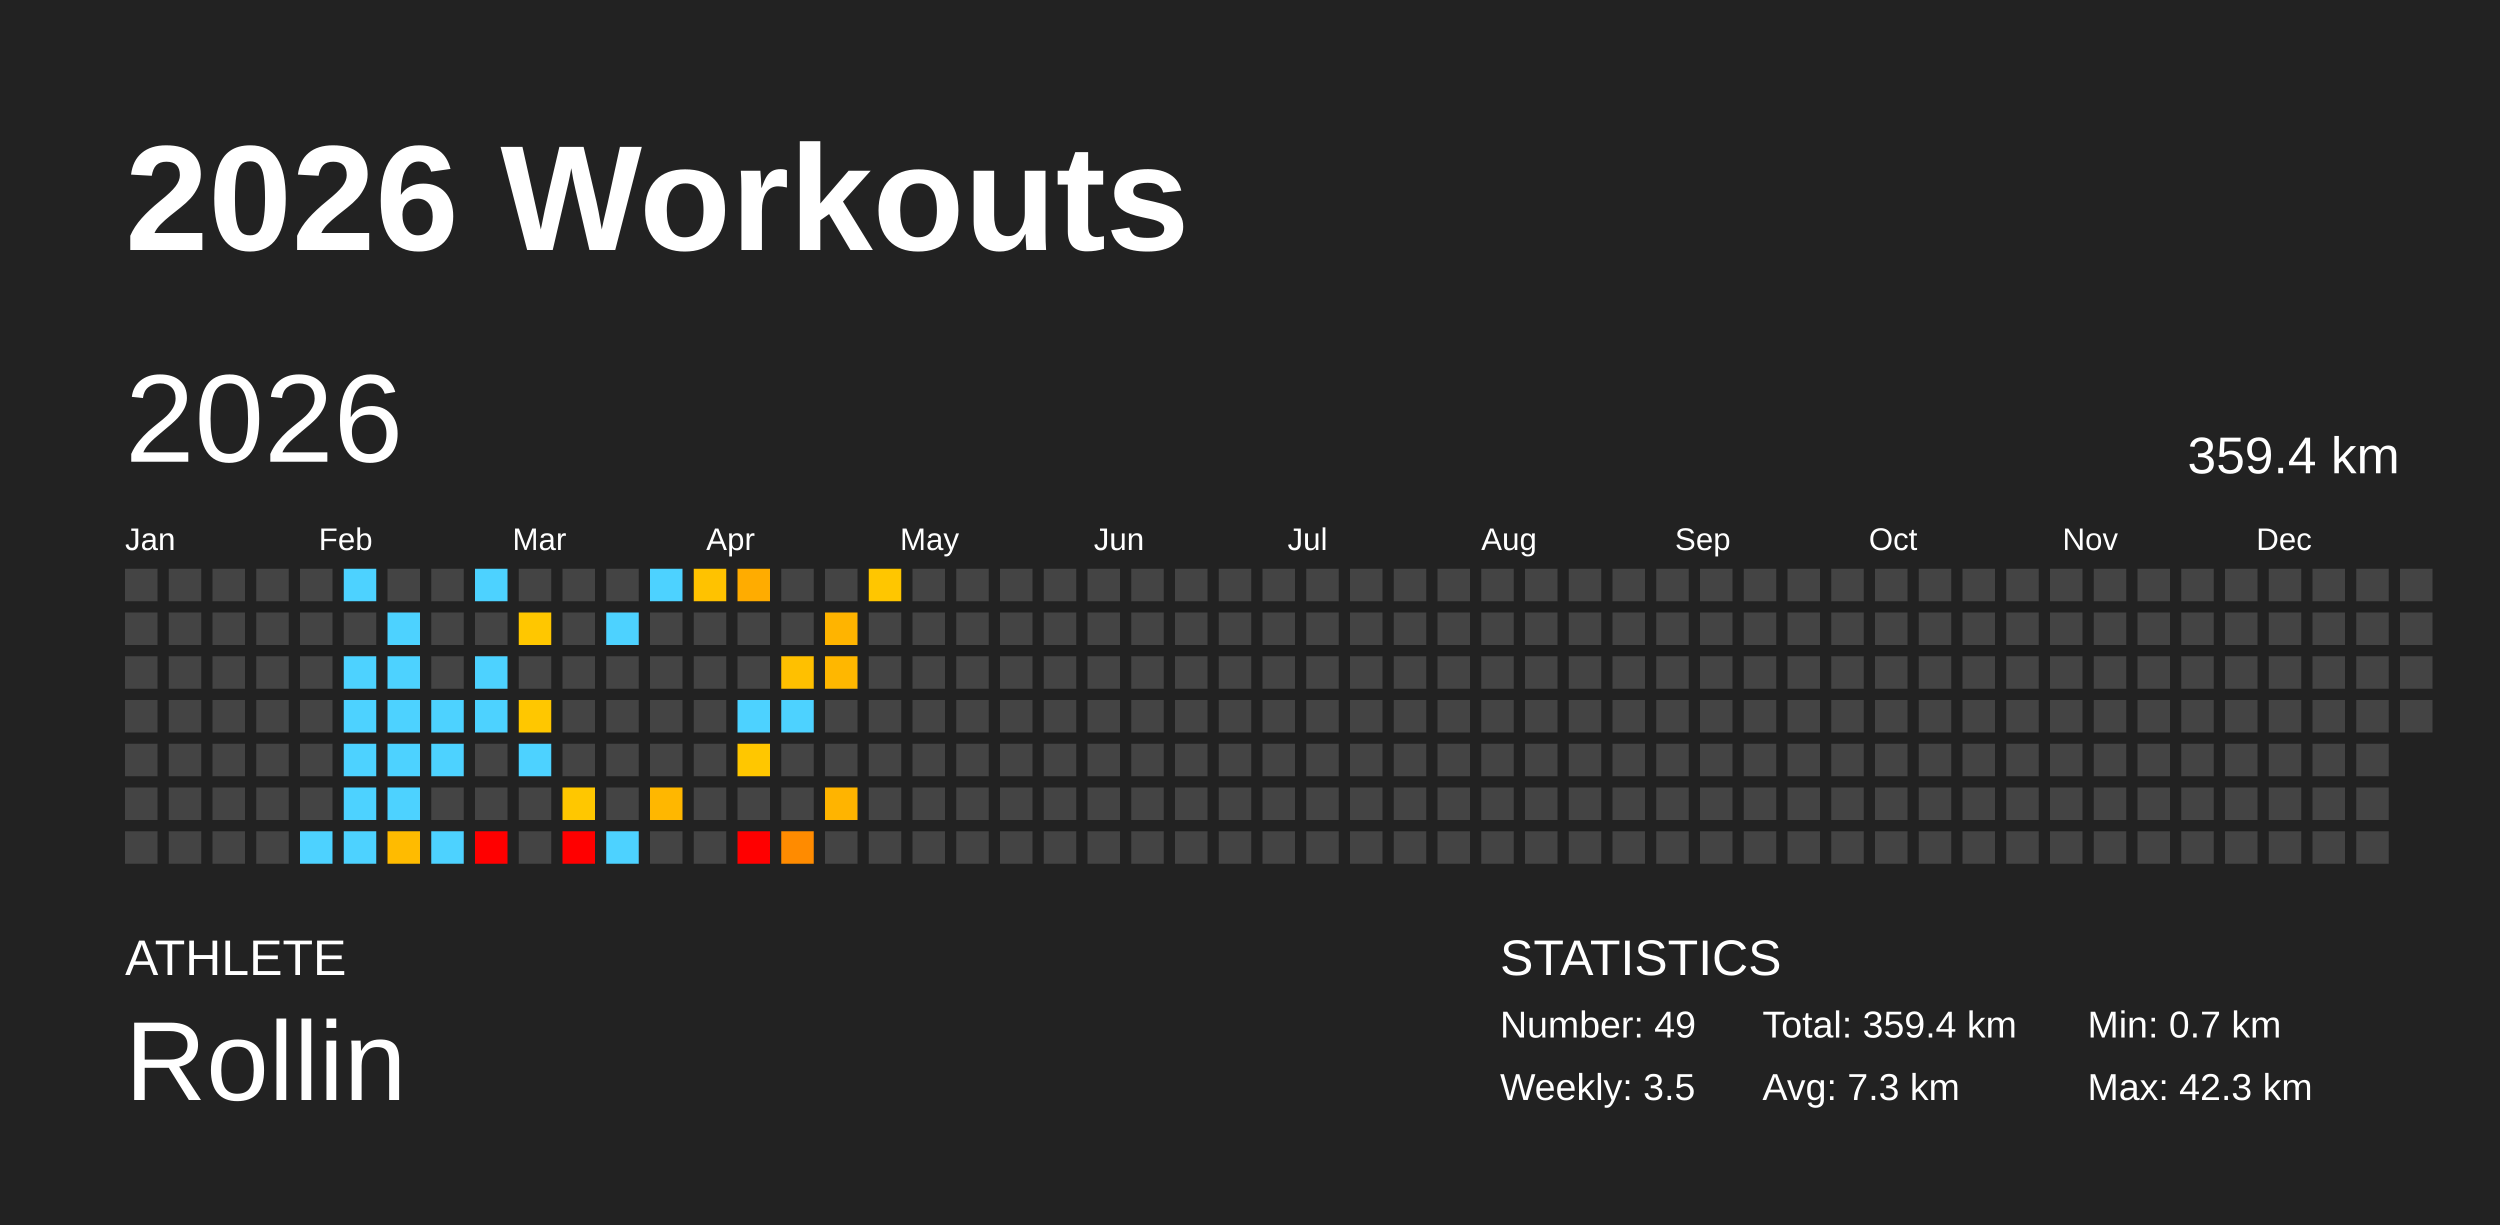
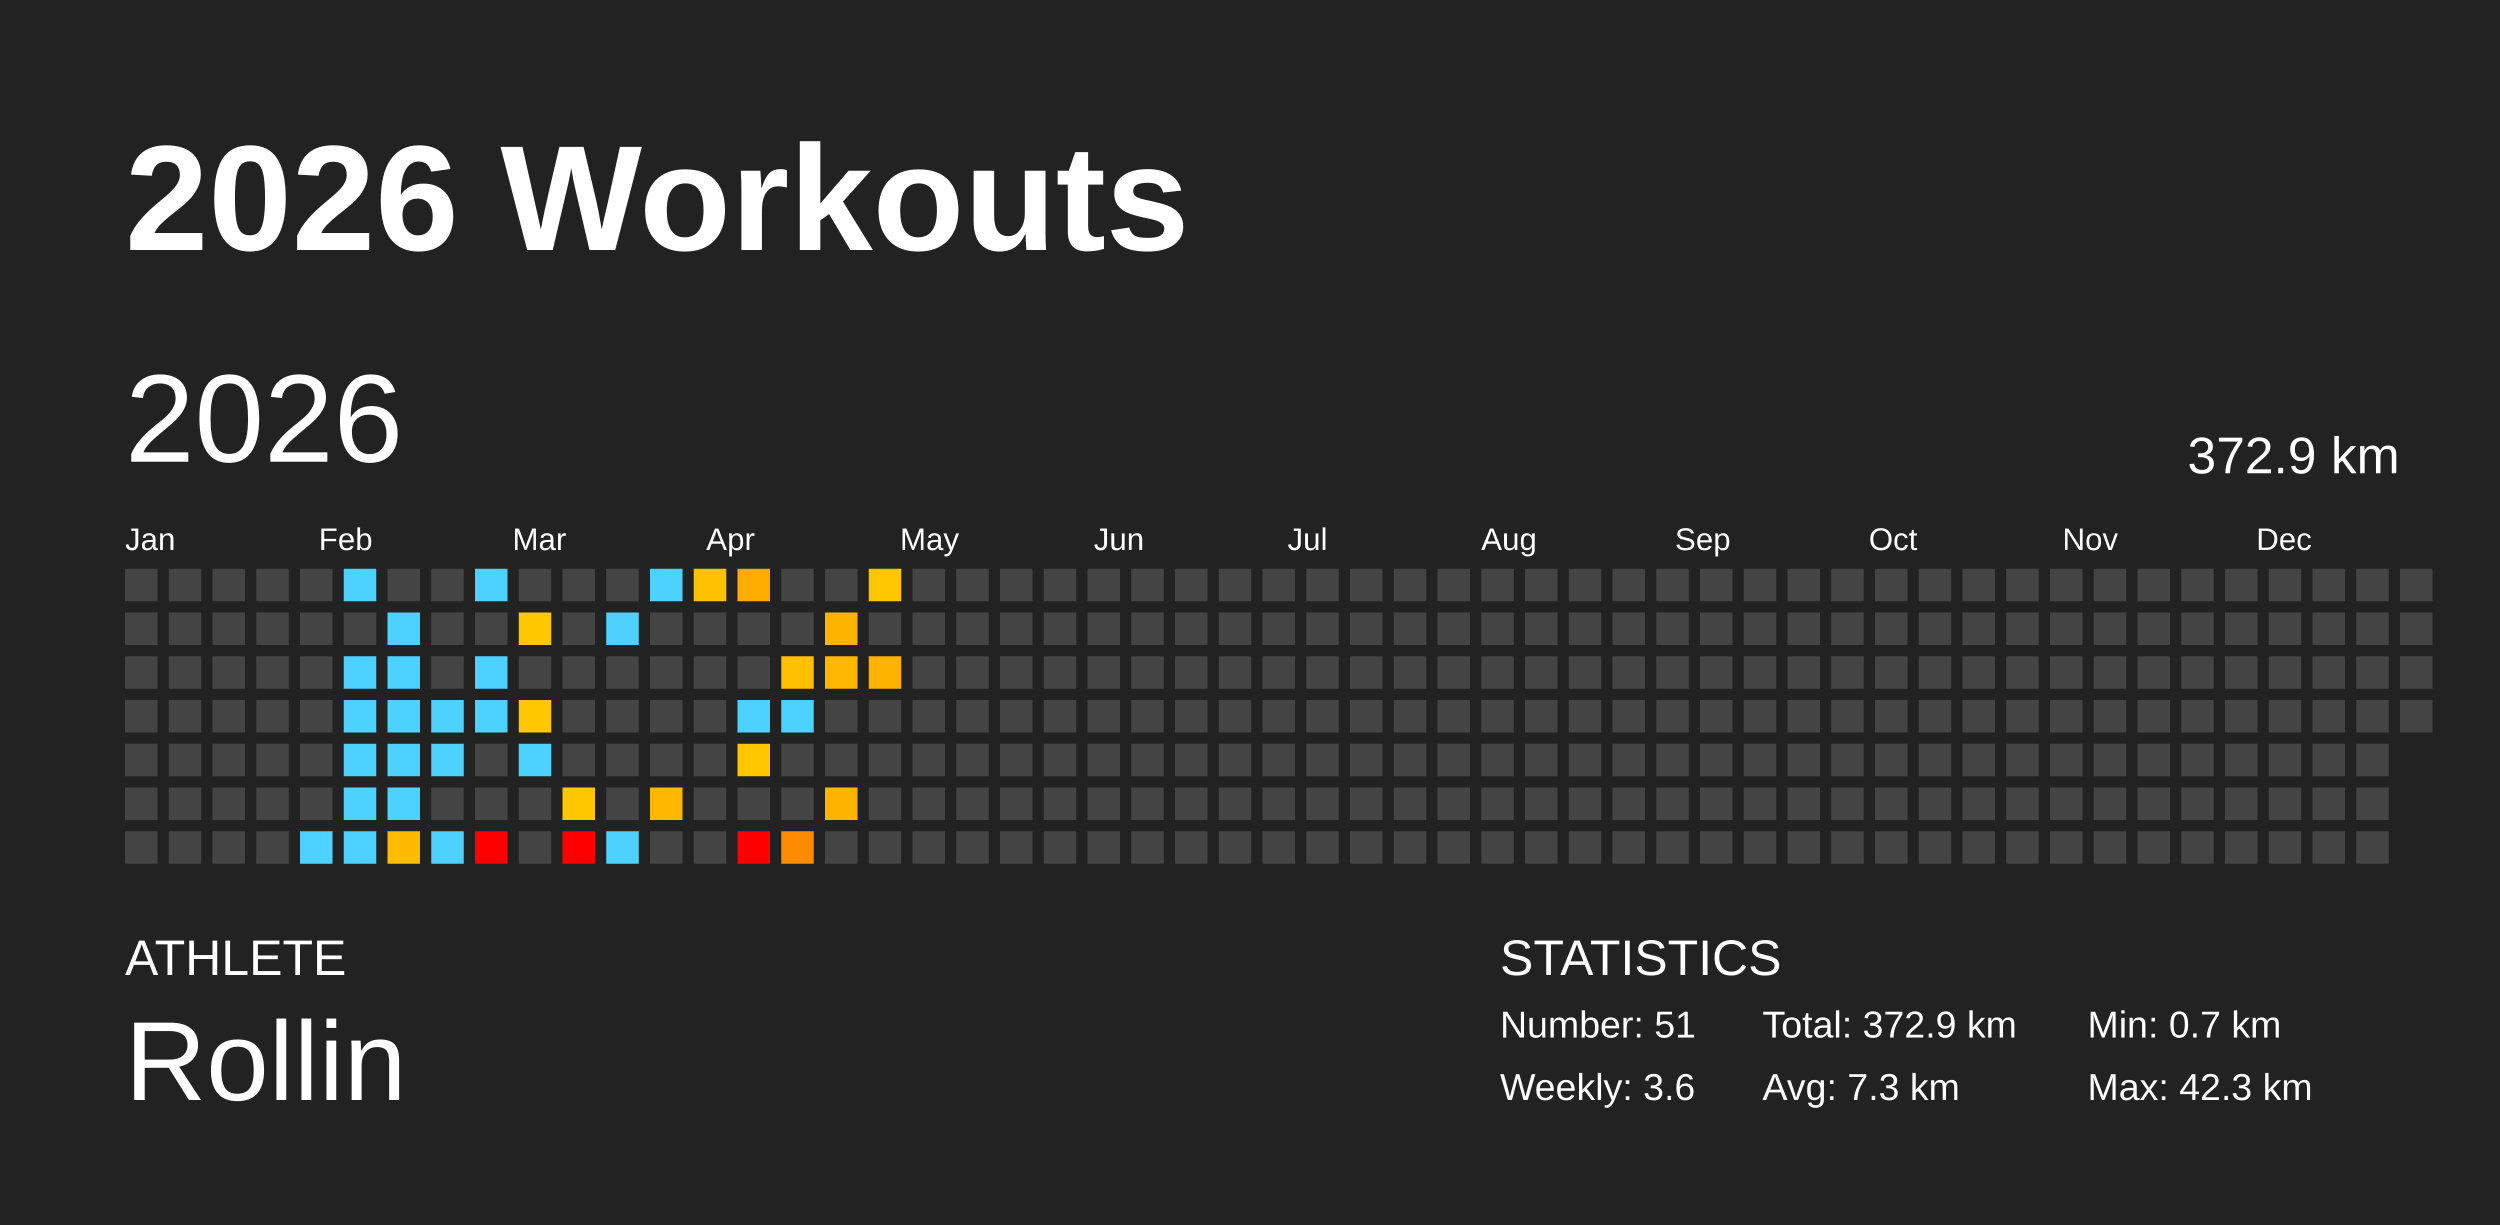
<svg xmlns="http://www.w3.org/2000/svg" baseProfile="full" height="98mm" version="1.1" viewBox="0,0,200,98" width="200mm">
  <defs />
  <rect fill="#222222" height="98" width="200" x="0" y="0" />
  <text fill="#FFFFFF" style="font-size:12px; font-family:Arial; font-weight:bold;" x="10" y="20">2026 Workouts</text>
  <text fill="#FFFFFF" style="font-size:4px; font-family:Arial" x="10" y="78">ATHLETE</text>
  <text fill="#FFFFFF" style="font-size:9px; font-family:Arial" x="10" y="88">Rollin</text>
  <text fill="#FFFFFF" style="font-size:4px; font-family:Arial" x="120" y="78">STATISTICS</text>
-   <text fill="#FFFFFF" style="font-size:3px; font-family:Arial" x="120" y="83">Number: 49</text>
-   <text fill="#FFFFFF" style="font-size:3px; font-family:Arial" x="120" y="88">Weekly: 3.5</text>
-   <text fill="#FFFFFF" style="font-size:3px; font-family:Arial" x="141" y="83">Total: 359.4 km</text>
+   <text fill="#FFFFFF" style="font-size:3px; font-family:Arial" x="120" y="83">Number: 51</text>
+   <text fill="#FFFFFF" style="font-size:3px; font-family:Arial" x="120" y="88">Weekly: 3.6</text>
+   <text fill="#FFFFFF" style="font-size:3px; font-family:Arial" x="141" y="83">Total: 372.9 km</text>
  <text fill="#FFFFFF" style="font-size:3px; font-family:Arial" x="141" y="88">Avg: 7.3 km</text>
  <text fill="#FFFFFF" style="font-size:3px; font-family:Arial" x="167" y="83">Min: 0.7 km</text>
  <text fill="#FFFFFF" style="font-size:3px; font-family:Arial" x="167" y="88">Max: 42.3 km</text>
  <text dominant-baseline="hanging" fill="#FFFFFF" style="font-size:10.0px; font-family:Arial;" x="10" y="30">2026</text>
-   <text dominant-baseline="hanging" fill="#FFFFFF" style="font-size:4.125px; font-family:Arial;" x="175" y="35">359.4 km</text>
+   <text dominant-baseline="hanging" fill="#FFFFFF" style="font-size:4.125px; font-family:Arial;" x="175" y="35">372.9 km</text>
  <text fill="#FFFFFF" style="font-size:2.5px; font-family:Arial" x="10.0" y="44">Jan</text>
  <text fill="#FFFFFF" style="font-size:2.5px; font-family:Arial" x="25.5" y="44">Feb</text>
  <text fill="#FFFFFF" style="font-size:2.5px; font-family:Arial" x="41.0" y="44">Mar</text>
  <text fill="#FFFFFF" style="font-size:2.5px; font-family:Arial" x="56.5" y="44">Apr</text>
  <text fill="#FFFFFF" style="font-size:2.5px; font-family:Arial" x="72.0" y="44">May</text>
  <text fill="#FFFFFF" style="font-size:2.5px; font-family:Arial" x="87.5" y="44">Jun</text>
  <text fill="#FFFFFF" style="font-size:2.5px; font-family:Arial" x="103.0" y="44">Jul</text>
  <text fill="#FFFFFF" style="font-size:2.5px; font-family:Arial" x="118.5" y="44">Aug</text>
  <text fill="#FFFFFF" style="font-size:2.5px; font-family:Arial" x="134.0" y="44">Sep</text>
  <text fill="#FFFFFF" style="font-size:2.5px; font-family:Arial" x="149.5" y="44">Oct</text>
  <text fill="#FFFFFF" style="font-size:2.5px; font-family:Arial" x="165.0" y="44">Nov</text>
  <text fill="#FFFFFF" style="font-size:2.5px; font-family:Arial" x="180.5" y="44">Dec</text>
  <rect fill="#444444" height="2.6" width="2.6" x="10.0" y="45.5" />
  <rect fill="#444444" height="2.6" width="2.6" x="10.0" y="49.0" />
  <rect fill="#444444" height="2.6" width="2.6" x="10.0" y="52.5" />
  <rect fill="#444444" height="2.6" width="2.6" x="10.0" y="56.0" />
  <rect fill="#444444" height="2.6" width="2.6" x="10.0" y="59.5" />
  <rect fill="#444444" height="2.6" width="2.6" x="10.0" y="63.0" />
  <rect fill="#444444" height="2.6" width="2.6" x="10.0" y="66.5" />
  <rect fill="#444444" height="2.6" width="2.6" x="13.5" y="45.5" />
  <rect fill="#444444" height="2.6" width="2.6" x="13.5" y="49.0" />
  <rect fill="#444444" height="2.6" width="2.6" x="13.5" y="52.5" />
  <rect fill="#444444" height="2.6" width="2.6" x="13.5" y="56.0" />
  <rect fill="#444444" height="2.6" width="2.6" x="13.5" y="59.5" />
  <rect fill="#444444" height="2.6" width="2.6" x="13.5" y="63.0" />
  <rect fill="#444444" height="2.6" width="2.6" x="13.5" y="66.5" />
  <rect fill="#444444" height="2.6" width="2.6" x="17.0" y="45.5" />
  <rect fill="#444444" height="2.6" width="2.6" x="17.0" y="49.0" />
  <rect fill="#444444" height="2.6" width="2.6" x="17.0" y="52.5" />
  <rect fill="#444444" height="2.6" width="2.6" x="17.0" y="56.0" />
  <rect fill="#444444" height="2.6" width="2.6" x="17.0" y="59.5" />
  <rect fill="#444444" height="2.6" width="2.6" x="17.0" y="63.0" />
  <rect fill="#444444" height="2.6" width="2.6" x="17.0" y="66.5" />
  <rect fill="#444444" height="2.6" width="2.6" x="20.5" y="45.5" />
  <rect fill="#444444" height="2.6" width="2.6" x="20.5" y="49.0" />
  <rect fill="#444444" height="2.6" width="2.6" x="20.5" y="52.5" />
  <rect fill="#444444" height="2.6" width="2.6" x="20.5" y="56.0" />
  <rect fill="#444444" height="2.6" width="2.6" x="20.5" y="59.5" />
  <rect fill="#444444" height="2.6" width="2.6" x="20.5" y="63.0" />
  <rect fill="#444444" height="2.6" width="2.6" x="20.5" y="66.5" />
  <rect fill="#444444" height="2.6" width="2.6" x="24.0" y="45.5" />
  <rect fill="#444444" height="2.6" width="2.6" x="24.0" y="49.0" />
  <rect fill="#444444" height="2.6" width="2.6" x="24.0" y="52.5" />
  <rect fill="#444444" height="2.6" width="2.6" x="24.0" y="56.0" />
  <rect fill="#444444" height="2.6" width="2.6" x="24.0" y="59.5" />
  <rect fill="#444444" height="2.6" width="2.6" x="24.0" y="63.0" />
  <rect fill="#4dd2ff" height="2.6" width="2.6" x="24.0" y="66.5" />
  <rect fill="#4dd2ff" height="2.6" width="2.6" x="27.5" y="45.5" />
  <rect fill="#444444" height="2.6" width="2.6" x="27.5" y="49.0" />
  <rect fill="#4dd2ff" height="2.6" width="2.6" x="27.5" y="52.5" />
  <rect fill="#4dd2ff" height="2.6" width="2.6" x="27.5" y="56.0" />
  <rect fill="#4dd2ff" height="2.6" width="2.6" x="27.5" y="59.5" />
  <rect fill="#4dd2ff" height="2.6" width="2.6" x="27.5" y="63.0" />
  <rect fill="#4dd2ff" height="2.6" width="2.6" x="27.5" y="66.5" />
  <rect fill="#444444" height="2.6" width="2.6" x="31.0" y="45.5" />
  <rect fill="#4dd2ff" height="2.6" width="2.6" x="31.0" y="49.0" />
  <rect fill="#4dd2ff" height="2.6" width="2.6" x="31.0" y="52.5" />
  <rect fill="#4dd2ff" height="2.6" width="2.6" x="31.0" y="56.0" />
  <rect fill="#4dd2ff" height="2.6" width="2.6" x="31.0" y="59.5" />
  <rect fill="#4dd2ff" height="2.6" width="2.6" x="31.0" y="63.0" />
  <rect fill="#ffbb00" height="2.6" width="2.6" x="31.0" y="66.5" />
  <rect fill="#444444" height="2.6" width="2.6" x="34.5" y="45.5" />
  <rect fill="#444444" height="2.6" width="2.6" x="34.5" y="49.0" />
  <rect fill="#444444" height="2.6" width="2.6" x="34.5" y="52.5" />
  <rect fill="#4dd2ff" height="2.6" width="2.6" x="34.5" y="56.0" />
  <rect fill="#4dd2ff" height="2.6" width="2.6" x="34.5" y="59.5" />
  <rect fill="#444444" height="2.6" width="2.6" x="34.5" y="63.0" />
  <rect fill="#4dd2ff" height="2.6" width="2.6" x="34.5" y="66.5" />
  <rect fill="#4dd2ff" height="2.6" width="2.6" x="38.0" y="45.5" />
  <rect fill="#444444" height="2.6" width="2.6" x="38.0" y="49.0" />
  <rect fill="#4dd2ff" height="2.6" width="2.6" x="38.0" y="52.5" />
  <rect fill="#4dd2ff" height="2.6" width="2.6" x="38.0" y="56.0" />
  <rect fill="#444444" height="2.6" width="2.6" x="38.0" y="59.5" />
  <rect fill="#444444" height="2.6" width="2.6" x="38.0" y="63.0" />
  <rect fill="red" height="2.6" width="2.6" x="38.0" y="66.5" />
  <rect fill="#444444" height="2.6" width="2.6" x="41.5" y="45.5" />
  <rect fill="#ffc700" height="2.6" width="2.6" x="41.5" y="49.0" />
  <rect fill="#444444" height="2.6" width="2.6" x="41.5" y="52.5" />
  <rect fill="#ffc700" height="2.6" width="2.6" x="41.5" y="56.0" />
  <rect fill="#4dd2ff" height="2.6" width="2.6" x="41.5" y="59.5" />
  <rect fill="#444444" height="2.6" width="2.6" x="41.5" y="63.0" />
  <rect fill="#444444" height="2.6" width="2.6" x="41.5" y="66.5" />
  <rect fill="#444444" height="2.6" width="2.6" x="45.0" y="45.5" />
  <rect fill="#444444" height="2.6" width="2.6" x="45.0" y="49.0" />
  <rect fill="#444444" height="2.6" width="2.6" x="45.0" y="52.5" />
  <rect fill="#444444" height="2.6" width="2.6" x="45.0" y="56.0" />
  <rect fill="#444444" height="2.6" width="2.6" x="45.0" y="59.5" />
  <rect fill="#ffc700" height="2.6" width="2.6" x="45.0" y="63.0" />
  <rect fill="red" height="2.6" width="2.6" x="45.0" y="66.5" />
  <rect fill="#444444" height="2.6" width="2.6" x="48.5" y="45.5" />
  <rect fill="#4dd2ff" height="2.6" width="2.6" x="48.5" y="49.0" />
  <rect fill="#444444" height="2.6" width="2.6" x="48.5" y="52.5" />
  <rect fill="#444444" height="2.6" width="2.6" x="48.5" y="56.0" />
  <rect fill="#444444" height="2.6" width="2.6" x="48.5" y="59.5" />
  <rect fill="#444444" height="2.6" width="2.6" x="48.5" y="63.0" />
  <rect fill="#4dd2ff" height="2.6" width="2.6" x="48.5" y="66.5" />
  <rect fill="#4dd2ff" height="2.6" width="2.6" x="52.0" y="45.5" />
  <rect fill="#444444" height="2.6" width="2.6" x="52.0" y="49.0" />
  <rect fill="#444444" height="2.6" width="2.6" x="52.0" y="52.5" />
  <rect fill="#444444" height="2.6" width="2.6" x="52.0" y="56.0" />
  <rect fill="#444444" height="2.6" width="2.6" x="52.0" y="59.5" />
  <rect fill="#ffb700" height="2.6" width="2.6" x="52.0" y="63.0" />
  <rect fill="#444444" height="2.6" width="2.6" x="52.0" y="66.5" />
  <rect fill="#ffc200" height="2.6" width="2.6" x="55.5" y="45.5" />
  <rect fill="#444444" height="2.6" width="2.6" x="55.5" y="49.0" />
  <rect fill="#444444" height="2.6" width="2.6" x="55.5" y="52.5" />
  <rect fill="#444444" height="2.6" width="2.6" x="55.5" y="56.0" />
  <rect fill="#444444" height="2.6" width="2.6" x="55.5" y="59.5" />
  <rect fill="#444444" height="2.6" width="2.6" x="55.5" y="63.0" />
  <rect fill="#444444" height="2.6" width="2.6" x="55.5" y="66.5" />
  <rect fill="#ffac00" height="2.6" width="2.6" x="59.0" y="45.5" />
  <rect fill="#444444" height="2.6" width="2.6" x="59.0" y="49.0" />
  <rect fill="#444444" height="2.6" width="2.6" x="59.0" y="52.5" />
  <rect fill="#4dd2ff" height="2.6" width="2.6" x="59.0" y="56.0" />
  <rect fill="#ffc700" height="2.6" width="2.6" x="59.0" y="59.5" />
  <rect fill="#444444" height="2.6" width="2.6" x="59.0" y="63.0" />
  <rect fill="red" height="2.6" width="2.6" x="59.0" y="66.5" />
  <rect fill="#444444" height="2.6" width="2.6" x="62.5" y="45.5" />
  <rect fill="#444444" height="2.6" width="2.6" x="62.5" y="49.0" />
  <rect fill="#ffc000" height="2.6" width="2.6" x="62.5" y="52.5" />
  <rect fill="#4dd2ff" height="2.6" width="2.6" x="62.5" y="56.0" />
  <rect fill="#444444" height="2.6" width="2.6" x="62.5" y="59.5" />
  <rect fill="#444444" height="2.6" width="2.6" x="62.5" y="63.0" />
  <rect fill="#ff8b00" height="2.6" width="2.6" x="62.5" y="66.5" />
  <rect fill="#444444" height="2.6" width="2.6" x="66.0" y="45.5" />
  <rect fill="#ffb400" height="2.6" width="2.6" x="66.0" y="49.0" />
  <rect fill="#ffb700" height="2.6" width="2.6" x="66.0" y="52.5" />
  <rect fill="#444444" height="2.6" width="2.6" x="66.0" y="56.0" />
  <rect fill="#444444" height="2.6" width="2.6" x="66.0" y="59.5" />
  <rect fill="#ffb400" height="2.6" width="2.6" x="66.0" y="63.0" />
  <rect fill="#444444" height="2.6" width="2.6" x="66.0" y="66.5" />
  <rect fill="#ffc600" height="2.6" width="2.6" x="69.5" y="45.5" />
  <rect fill="#444444" height="2.6" width="2.6" x="69.5" y="49.0" />
-   <rect fill="#444444" height="2.6" width="2.6" x="69.5" y="52.5" />
+   <rect fill="#ffb200" height="2.6" width="2.6" x="69.5" y="52.5" />
  <rect fill="#444444" height="2.6" width="2.6" x="69.5" y="56.0" />
  <rect fill="#444444" height="2.6" width="2.6" x="69.5" y="59.5" />
  <rect fill="#444444" height="2.6" width="2.6" x="69.5" y="63.0" />
  <rect fill="#444444" height="2.6" width="2.6" x="69.5" y="66.5" />
  <rect fill="#444444" height="2.6" width="2.6" x="73.0" y="45.5" />
  <rect fill="#444444" height="2.6" width="2.6" x="73.0" y="49.0" />
  <rect fill="#444444" height="2.6" width="2.6" x="73.0" y="52.5" />
  <rect fill="#444444" height="2.6" width="2.6" x="73.0" y="56.0" />
  <rect fill="#444444" height="2.6" width="2.6" x="73.0" y="59.5" />
  <rect fill="#444444" height="2.6" width="2.6" x="73.0" y="63.0" />
  <rect fill="#444444" height="2.6" width="2.6" x="73.0" y="66.5" />
  <rect fill="#444444" height="2.6" width="2.6" x="76.5" y="45.5" />
  <rect fill="#444444" height="2.6" width="2.6" x="76.5" y="49.0" />
  <rect fill="#444444" height="2.6" width="2.6" x="76.5" y="52.5" />
  <rect fill="#444444" height="2.6" width="2.6" x="76.5" y="56.0" />
  <rect fill="#444444" height="2.6" width="2.6" x="76.5" y="59.5" />
  <rect fill="#444444" height="2.6" width="2.6" x="76.5" y="63.0" />
  <rect fill="#444444" height="2.6" width="2.6" x="76.5" y="66.5" />
  <rect fill="#444444" height="2.6" width="2.6" x="80.0" y="45.5" />
  <rect fill="#444444" height="2.6" width="2.6" x="80.0" y="49.0" />
  <rect fill="#444444" height="2.6" width="2.6" x="80.0" y="52.5" />
  <rect fill="#444444" height="2.6" width="2.6" x="80.0" y="56.0" />
  <rect fill="#444444" height="2.6" width="2.6" x="80.0" y="59.5" />
  <rect fill="#444444" height="2.6" width="2.6" x="80.0" y="63.0" />
  <rect fill="#444444" height="2.6" width="2.6" x="80.0" y="66.5" />
  <rect fill="#444444" height="2.6" width="2.6" x="83.5" y="45.5" />
  <rect fill="#444444" height="2.6" width="2.6" x="83.5" y="49.0" />
  <rect fill="#444444" height="2.6" width="2.6" x="83.5" y="52.5" />
  <rect fill="#444444" height="2.6" width="2.6" x="83.5" y="56.0" />
  <rect fill="#444444" height="2.6" width="2.6" x="83.5" y="59.5" />
  <rect fill="#444444" height="2.6" width="2.6" x="83.5" y="63.0" />
  <rect fill="#444444" height="2.6" width="2.6" x="83.5" y="66.5" />
  <rect fill="#444444" height="2.6" width="2.6" x="87.0" y="45.5" />
  <rect fill="#444444" height="2.6" width="2.6" x="87.0" y="49.0" />
  <rect fill="#444444" height="2.6" width="2.6" x="87.0" y="52.5" />
  <rect fill="#444444" height="2.6" width="2.6" x="87.0" y="56.0" />
  <rect fill="#444444" height="2.6" width="2.6" x="87.0" y="59.5" />
  <rect fill="#444444" height="2.6" width="2.6" x="87.0" y="63.0" />
  <rect fill="#444444" height="2.6" width="2.6" x="87.0" y="66.5" />
  <rect fill="#444444" height="2.6" width="2.6" x="90.5" y="45.5" />
  <rect fill="#444444" height="2.6" width="2.6" x="90.5" y="49.0" />
  <rect fill="#444444" height="2.6" width="2.6" x="90.5" y="52.5" />
  <rect fill="#444444" height="2.6" width="2.6" x="90.5" y="56.0" />
  <rect fill="#444444" height="2.6" width="2.6" x="90.5" y="59.5" />
  <rect fill="#444444" height="2.6" width="2.6" x="90.5" y="63.0" />
  <rect fill="#444444" height="2.6" width="2.6" x="90.5" y="66.5" />
  <rect fill="#444444" height="2.6" width="2.6" x="94.0" y="45.5" />
  <rect fill="#444444" height="2.6" width="2.6" x="94.0" y="49.0" />
  <rect fill="#444444" height="2.6" width="2.6" x="94.0" y="52.5" />
  <rect fill="#444444" height="2.6" width="2.6" x="94.0" y="56.0" />
  <rect fill="#444444" height="2.6" width="2.6" x="94.0" y="59.5" />
  <rect fill="#444444" height="2.6" width="2.6" x="94.0" y="63.0" />
  <rect fill="#444444" height="2.6" width="2.6" x="94.0" y="66.5" />
  <rect fill="#444444" height="2.6" width="2.6" x="97.5" y="45.5" />
  <rect fill="#444444" height="2.6" width="2.6" x="97.5" y="49.0" />
  <rect fill="#444444" height="2.6" width="2.6" x="97.5" y="52.5" />
  <rect fill="#444444" height="2.6" width="2.6" x="97.5" y="56.0" />
  <rect fill="#444444" height="2.6" width="2.6" x="97.5" y="59.5" />
  <rect fill="#444444" height="2.6" width="2.6" x="97.5" y="63.0" />
  <rect fill="#444444" height="2.6" width="2.6" x="97.5" y="66.5" />
  <rect fill="#444444" height="2.6" width="2.6" x="101.0" y="45.5" />
  <rect fill="#444444" height="2.6" width="2.6" x="101.0" y="49.0" />
  <rect fill="#444444" height="2.6" width="2.6" x="101.0" y="52.5" />
  <rect fill="#444444" height="2.6" width="2.6" x="101.0" y="56.0" />
  <rect fill="#444444" height="2.6" width="2.6" x="101.0" y="59.5" />
  <rect fill="#444444" height="2.6" width="2.6" x="101.0" y="63.0" />
  <rect fill="#444444" height="2.6" width="2.6" x="101.0" y="66.5" />
  <rect fill="#444444" height="2.6" width="2.6" x="104.5" y="45.5" />
  <rect fill="#444444" height="2.6" width="2.6" x="104.5" y="49.0" />
  <rect fill="#444444" height="2.6" width="2.6" x="104.5" y="52.5" />
  <rect fill="#444444" height="2.6" width="2.6" x="104.5" y="56.0" />
  <rect fill="#444444" height="2.6" width="2.6" x="104.5" y="59.5" />
  <rect fill="#444444" height="2.6" width="2.6" x="104.5" y="63.0" />
  <rect fill="#444444" height="2.6" width="2.6" x="104.5" y="66.5" />
  <rect fill="#444444" height="2.6" width="2.6" x="108.0" y="45.5" />
  <rect fill="#444444" height="2.6" width="2.6" x="108.0" y="49.0" />
  <rect fill="#444444" height="2.6" width="2.6" x="108.0" y="52.5" />
  <rect fill="#444444" height="2.6" width="2.6" x="108.0" y="56.0" />
  <rect fill="#444444" height="2.6" width="2.6" x="108.0" y="59.5" />
  <rect fill="#444444" height="2.6" width="2.6" x="108.0" y="63.0" />
  <rect fill="#444444" height="2.6" width="2.6" x="108.0" y="66.5" />
  <rect fill="#444444" height="2.6" width="2.6" x="111.5" y="45.5" />
  <rect fill="#444444" height="2.6" width="2.6" x="111.5" y="49.0" />
  <rect fill="#444444" height="2.6" width="2.6" x="111.5" y="52.5" />
  <rect fill="#444444" height="2.6" width="2.6" x="111.5" y="56.0" />
  <rect fill="#444444" height="2.6" width="2.6" x="111.5" y="59.5" />
  <rect fill="#444444" height="2.6" width="2.6" x="111.5" y="63.0" />
  <rect fill="#444444" height="2.6" width="2.6" x="111.5" y="66.5" />
  <rect fill="#444444" height="2.6" width="2.6" x="115.0" y="45.5" />
  <rect fill="#444444" height="2.6" width="2.6" x="115.0" y="49.0" />
  <rect fill="#444444" height="2.6" width="2.6" x="115.0" y="52.5" />
  <rect fill="#444444" height="2.6" width="2.6" x="115.0" y="56.0" />
  <rect fill="#444444" height="2.6" width="2.6" x="115.0" y="59.5" />
  <rect fill="#444444" height="2.6" width="2.6" x="115.0" y="63.0" />
  <rect fill="#444444" height="2.6" width="2.6" x="115.0" y="66.5" />
  <rect fill="#444444" height="2.6" width="2.6" x="118.5" y="45.5" />
  <rect fill="#444444" height="2.6" width="2.6" x="118.5" y="49.0" />
  <rect fill="#444444" height="2.6" width="2.6" x="118.5" y="52.5" />
  <rect fill="#444444" height="2.6" width="2.6" x="118.5" y="56.0" />
  <rect fill="#444444" height="2.6" width="2.6" x="118.5" y="59.5" />
  <rect fill="#444444" height="2.6" width="2.6" x="118.5" y="63.0" />
  <rect fill="#444444" height="2.6" width="2.6" x="118.5" y="66.5" />
  <rect fill="#444444" height="2.6" width="2.6" x="122.0" y="45.5" />
  <rect fill="#444444" height="2.6" width="2.6" x="122.0" y="49.0" />
  <rect fill="#444444" height="2.6" width="2.6" x="122.0" y="52.5" />
  <rect fill="#444444" height="2.6" width="2.6" x="122.0" y="56.0" />
  <rect fill="#444444" height="2.6" width="2.6" x="122.0" y="59.5" />
  <rect fill="#444444" height="2.6" width="2.6" x="122.0" y="63.0" />
  <rect fill="#444444" height="2.6" width="2.6" x="122.0" y="66.5" />
  <rect fill="#444444" height="2.6" width="2.6" x="125.5" y="45.5" />
  <rect fill="#444444" height="2.6" width="2.6" x="125.5" y="49.0" />
  <rect fill="#444444" height="2.6" width="2.6" x="125.5" y="52.5" />
  <rect fill="#444444" height="2.6" width="2.6" x="125.5" y="56.0" />
  <rect fill="#444444" height="2.6" width="2.6" x="125.5" y="59.5" />
  <rect fill="#444444" height="2.6" width="2.6" x="125.5" y="63.0" />
  <rect fill="#444444" height="2.6" width="2.6" x="125.5" y="66.5" />
  <rect fill="#444444" height="2.6" width="2.6" x="129.0" y="45.5" />
  <rect fill="#444444" height="2.6" width="2.6" x="129.0" y="49.0" />
  <rect fill="#444444" height="2.6" width="2.6" x="129.0" y="52.5" />
  <rect fill="#444444" height="2.6" width="2.6" x="129.0" y="56.0" />
  <rect fill="#444444" height="2.6" width="2.6" x="129.0" y="59.5" />
  <rect fill="#444444" height="2.6" width="2.6" x="129.0" y="63.0" />
  <rect fill="#444444" height="2.6" width="2.6" x="129.0" y="66.5" />
  <rect fill="#444444" height="2.6" width="2.6" x="132.5" y="45.5" />
  <rect fill="#444444" height="2.6" width="2.6" x="132.5" y="49.0" />
  <rect fill="#444444" height="2.6" width="2.6" x="132.5" y="52.5" />
  <rect fill="#444444" height="2.6" width="2.6" x="132.5" y="56.0" />
  <rect fill="#444444" height="2.6" width="2.6" x="132.5" y="59.5" />
  <rect fill="#444444" height="2.6" width="2.6" x="132.5" y="63.0" />
  <rect fill="#444444" height="2.6" width="2.6" x="132.5" y="66.5" />
  <rect fill="#444444" height="2.6" width="2.6" x="136.0" y="45.5" />
  <rect fill="#444444" height="2.6" width="2.6" x="136.0" y="49.0" />
  <rect fill="#444444" height="2.6" width="2.6" x="136.0" y="52.5" />
  <rect fill="#444444" height="2.6" width="2.6" x="136.0" y="56.0" />
  <rect fill="#444444" height="2.6" width="2.6" x="136.0" y="59.5" />
  <rect fill="#444444" height="2.6" width="2.6" x="136.0" y="63.0" />
  <rect fill="#444444" height="2.6" width="2.6" x="136.0" y="66.5" />
  <rect fill="#444444" height="2.6" width="2.6" x="139.5" y="45.5" />
  <rect fill="#444444" height="2.6" width="2.6" x="139.5" y="49.0" />
  <rect fill="#444444" height="2.6" width="2.6" x="139.5" y="52.5" />
  <rect fill="#444444" height="2.6" width="2.6" x="139.5" y="56.0" />
  <rect fill="#444444" height="2.6" width="2.6" x="139.5" y="59.5" />
  <rect fill="#444444" height="2.6" width="2.6" x="139.5" y="63.0" />
  <rect fill="#444444" height="2.6" width="2.6" x="139.5" y="66.5" />
  <rect fill="#444444" height="2.6" width="2.6" x="143.0" y="45.5" />
  <rect fill="#444444" height="2.6" width="2.6" x="143.0" y="49.0" />
  <rect fill="#444444" height="2.6" width="2.6" x="143.0" y="52.5" />
  <rect fill="#444444" height="2.6" width="2.6" x="143.0" y="56.0" />
  <rect fill="#444444" height="2.6" width="2.6" x="143.0" y="59.5" />
  <rect fill="#444444" height="2.6" width="2.6" x="143.0" y="63.0" />
  <rect fill="#444444" height="2.6" width="2.6" x="143.0" y="66.5" />
  <rect fill="#444444" height="2.6" width="2.6" x="146.5" y="45.5" />
  <rect fill="#444444" height="2.6" width="2.6" x="146.5" y="49.0" />
  <rect fill="#444444" height="2.6" width="2.6" x="146.5" y="52.5" />
  <rect fill="#444444" height="2.6" width="2.6" x="146.5" y="56.0" />
  <rect fill="#444444" height="2.6" width="2.6" x="146.5" y="59.5" />
  <rect fill="#444444" height="2.6" width="2.6" x="146.5" y="63.0" />
  <rect fill="#444444" height="2.6" width="2.6" x="146.5" y="66.5" />
  <rect fill="#444444" height="2.6" width="2.6" x="150.0" y="45.5" />
  <rect fill="#444444" height="2.6" width="2.6" x="150.0" y="49.0" />
  <rect fill="#444444" height="2.6" width="2.6" x="150.0" y="52.5" />
  <rect fill="#444444" height="2.6" width="2.6" x="150.0" y="56.0" />
  <rect fill="#444444" height="2.6" width="2.6" x="150.0" y="59.5" />
  <rect fill="#444444" height="2.6" width="2.6" x="150.0" y="63.0" />
  <rect fill="#444444" height="2.6" width="2.6" x="150.0" y="66.5" />
  <rect fill="#444444" height="2.6" width="2.6" x="153.5" y="45.5" />
  <rect fill="#444444" height="2.6" width="2.6" x="153.5" y="49.0" />
  <rect fill="#444444" height="2.6" width="2.6" x="153.5" y="52.5" />
  <rect fill="#444444" height="2.6" width="2.6" x="153.5" y="56.0" />
  <rect fill="#444444" height="2.6" width="2.6" x="153.5" y="59.5" />
  <rect fill="#444444" height="2.6" width="2.6" x="153.5" y="63.0" />
  <rect fill="#444444" height="2.6" width="2.6" x="153.5" y="66.5" />
  <rect fill="#444444" height="2.6" width="2.6" x="157.0" y="45.5" />
  <rect fill="#444444" height="2.6" width="2.6" x="157.0" y="49.0" />
  <rect fill="#444444" height="2.6" width="2.6" x="157.0" y="52.5" />
  <rect fill="#444444" height="2.6" width="2.6" x="157.0" y="56.0" />
  <rect fill="#444444" height="2.6" width="2.6" x="157.0" y="59.5" />
  <rect fill="#444444" height="2.6" width="2.6" x="157.0" y="63.0" />
  <rect fill="#444444" height="2.6" width="2.6" x="157.0" y="66.5" />
  <rect fill="#444444" height="2.6" width="2.6" x="160.5" y="45.5" />
  <rect fill="#444444" height="2.6" width="2.6" x="160.5" y="49.0" />
  <rect fill="#444444" height="2.6" width="2.6" x="160.5" y="52.5" />
  <rect fill="#444444" height="2.6" width="2.6" x="160.5" y="56.0" />
  <rect fill="#444444" height="2.6" width="2.6" x="160.5" y="59.5" />
  <rect fill="#444444" height="2.6" width="2.6" x="160.5" y="63.0" />
  <rect fill="#444444" height="2.6" width="2.6" x="160.5" y="66.5" />
  <rect fill="#444444" height="2.6" width="2.6" x="164.0" y="45.5" />
  <rect fill="#444444" height="2.6" width="2.6" x="164.0" y="49.0" />
  <rect fill="#444444" height="2.6" width="2.6" x="164.0" y="52.5" />
  <rect fill="#444444" height="2.6" width="2.6" x="164.0" y="56.0" />
  <rect fill="#444444" height="2.6" width="2.6" x="164.0" y="59.5" />
  <rect fill="#444444" height="2.6" width="2.6" x="164.0" y="63.0" />
  <rect fill="#444444" height="2.6" width="2.6" x="164.0" y="66.5" />
  <rect fill="#444444" height="2.6" width="2.6" x="167.5" y="45.5" />
  <rect fill="#444444" height="2.6" width="2.6" x="167.5" y="49.0" />
  <rect fill="#444444" height="2.6" width="2.6" x="167.5" y="52.5" />
  <rect fill="#444444" height="2.6" width="2.6" x="167.5" y="56.0" />
  <rect fill="#444444" height="2.6" width="2.6" x="167.5" y="59.5" />
  <rect fill="#444444" height="2.6" width="2.6" x="167.5" y="63.0" />
  <rect fill="#444444" height="2.6" width="2.6" x="167.5" y="66.5" />
  <rect fill="#444444" height="2.6" width="2.6" x="171.0" y="45.5" />
  <rect fill="#444444" height="2.6" width="2.6" x="171.0" y="49.0" />
  <rect fill="#444444" height="2.6" width="2.6" x="171.0" y="52.5" />
  <rect fill="#444444" height="2.6" width="2.6" x="171.0" y="56.0" />
  <rect fill="#444444" height="2.6" width="2.6" x="171.0" y="59.5" />
  <rect fill="#444444" height="2.6" width="2.6" x="171.0" y="63.0" />
  <rect fill="#444444" height="2.6" width="2.6" x="171.0" y="66.5" />
  <rect fill="#444444" height="2.6" width="2.6" x="174.5" y="45.5" />
  <rect fill="#444444" height="2.6" width="2.6" x="174.5" y="49.0" />
  <rect fill="#444444" height="2.6" width="2.6" x="174.5" y="52.5" />
  <rect fill="#444444" height="2.6" width="2.6" x="174.5" y="56.0" />
  <rect fill="#444444" height="2.6" width="2.6" x="174.5" y="59.5" />
  <rect fill="#444444" height="2.6" width="2.6" x="174.5" y="63.0" />
  <rect fill="#444444" height="2.6" width="2.6" x="174.5" y="66.5" />
  <rect fill="#444444" height="2.6" width="2.6" x="178.0" y="45.5" />
  <rect fill="#444444" height="2.6" width="2.6" x="178.0" y="49.0" />
  <rect fill="#444444" height="2.6" width="2.6" x="178.0" y="52.5" />
  <rect fill="#444444" height="2.6" width="2.6" x="178.0" y="56.0" />
  <rect fill="#444444" height="2.6" width="2.6" x="178.0" y="59.5" />
  <rect fill="#444444" height="2.6" width="2.6" x="178.0" y="63.0" />
  <rect fill="#444444" height="2.6" width="2.6" x="178.0" y="66.5" />
  <rect fill="#444444" height="2.6" width="2.6" x="181.5" y="45.5" />
  <rect fill="#444444" height="2.6" width="2.6" x="181.5" y="49.0" />
  <rect fill="#444444" height="2.6" width="2.6" x="181.5" y="52.5" />
  <rect fill="#444444" height="2.6" width="2.6" x="181.5" y="56.0" />
  <rect fill="#444444" height="2.6" width="2.6" x="181.5" y="59.5" />
  <rect fill="#444444" height="2.6" width="2.6" x="181.5" y="63.0" />
  <rect fill="#444444" height="2.6" width="2.6" x="181.5" y="66.5" />
  <rect fill="#444444" height="2.6" width="2.6" x="185.0" y="45.5" />
  <rect fill="#444444" height="2.6" width="2.6" x="185.0" y="49.0" />
  <rect fill="#444444" height="2.6" width="2.6" x="185.0" y="52.5" />
  <rect fill="#444444" height="2.6" width="2.6" x="185.0" y="56.0" />
  <rect fill="#444444" height="2.6" width="2.6" x="185.0" y="59.5" />
  <rect fill="#444444" height="2.6" width="2.6" x="185.0" y="63.0" />
  <rect fill="#444444" height="2.6" width="2.6" x="185.0" y="66.5" />
  <rect fill="#444444" height="2.6" width="2.6" x="188.5" y="45.5" />
  <rect fill="#444444" height="2.6" width="2.6" x="188.5" y="49.0" />
  <rect fill="#444444" height="2.6" width="2.6" x="188.5" y="52.5" />
  <rect fill="#444444" height="2.6" width="2.6" x="188.5" y="56.0" />
  <rect fill="#444444" height="2.6" width="2.6" x="188.5" y="59.5" />
  <rect fill="#444444" height="2.6" width="2.6" x="188.5" y="63.0" />
  <rect fill="#444444" height="2.6" width="2.6" x="188.5" y="66.5" />
  <rect fill="#444444" height="2.6" width="2.6" x="192.0" y="45.5" />
  <rect fill="#444444" height="2.6" width="2.6" x="192.0" y="49.0" />
  <rect fill="#444444" height="2.6" width="2.6" x="192.0" y="52.5" />
  <rect fill="#444444" height="2.6" width="2.6" x="192.0" y="56.0" />
</svg>
